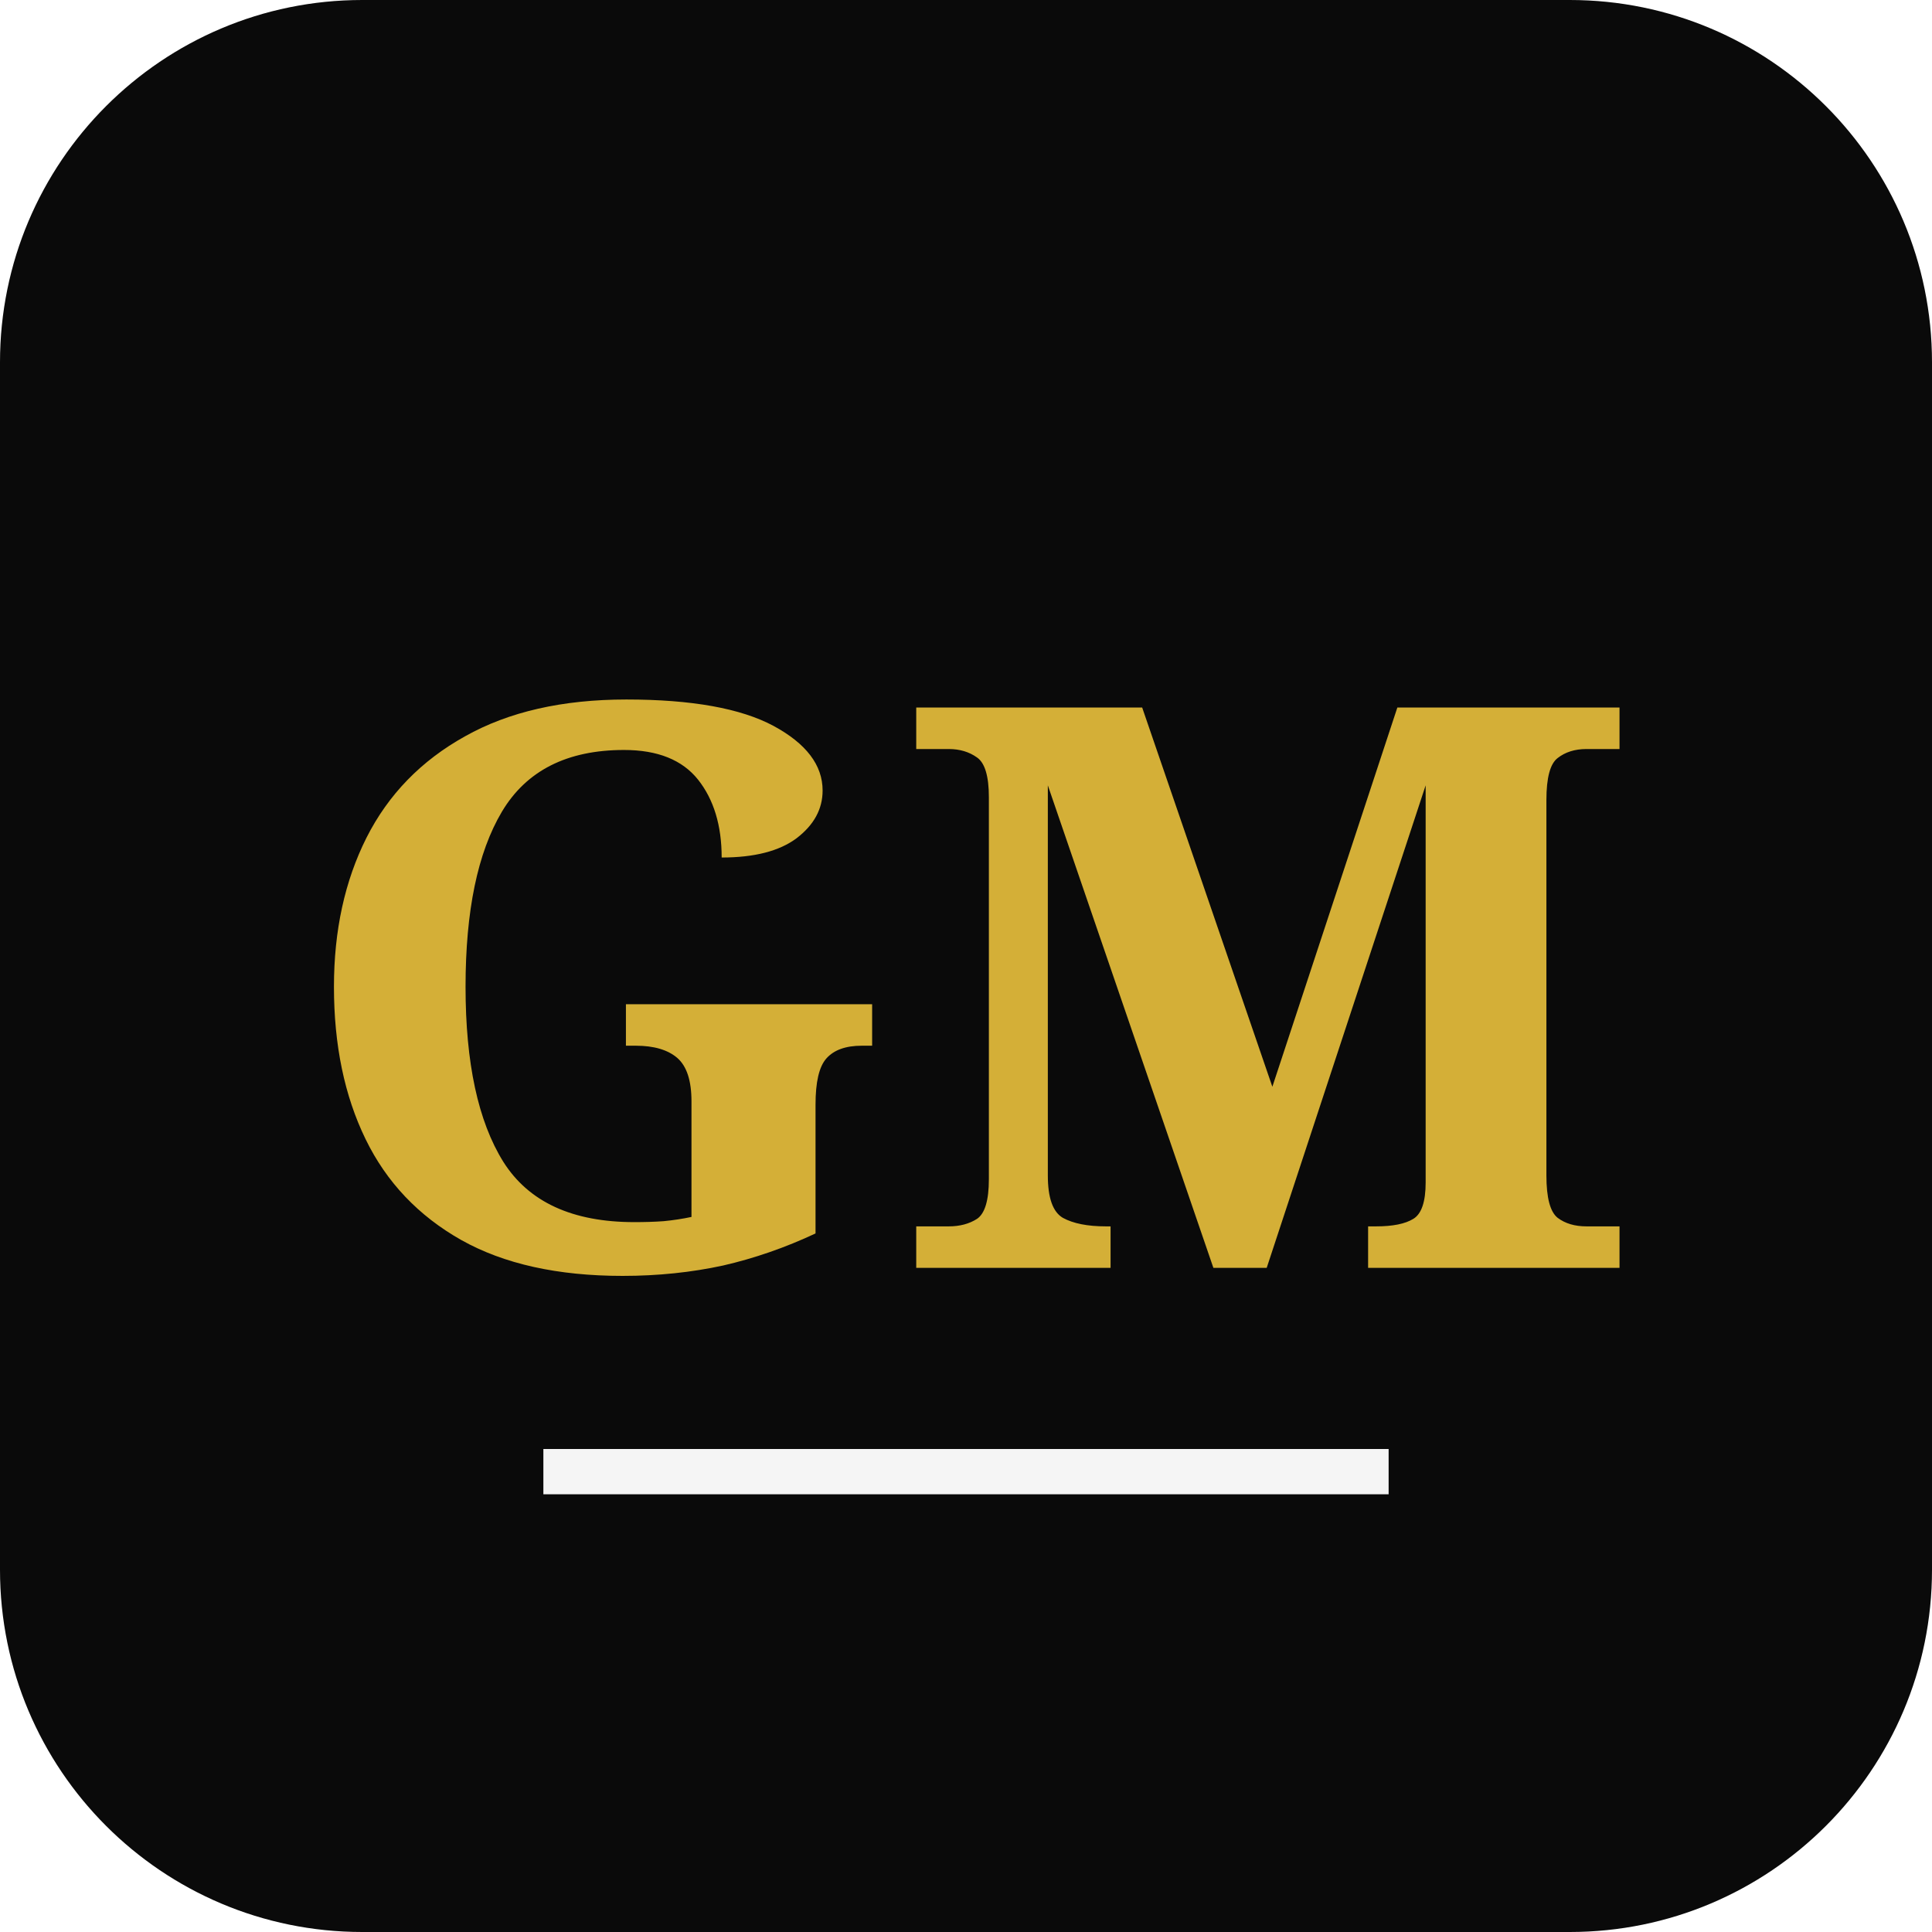
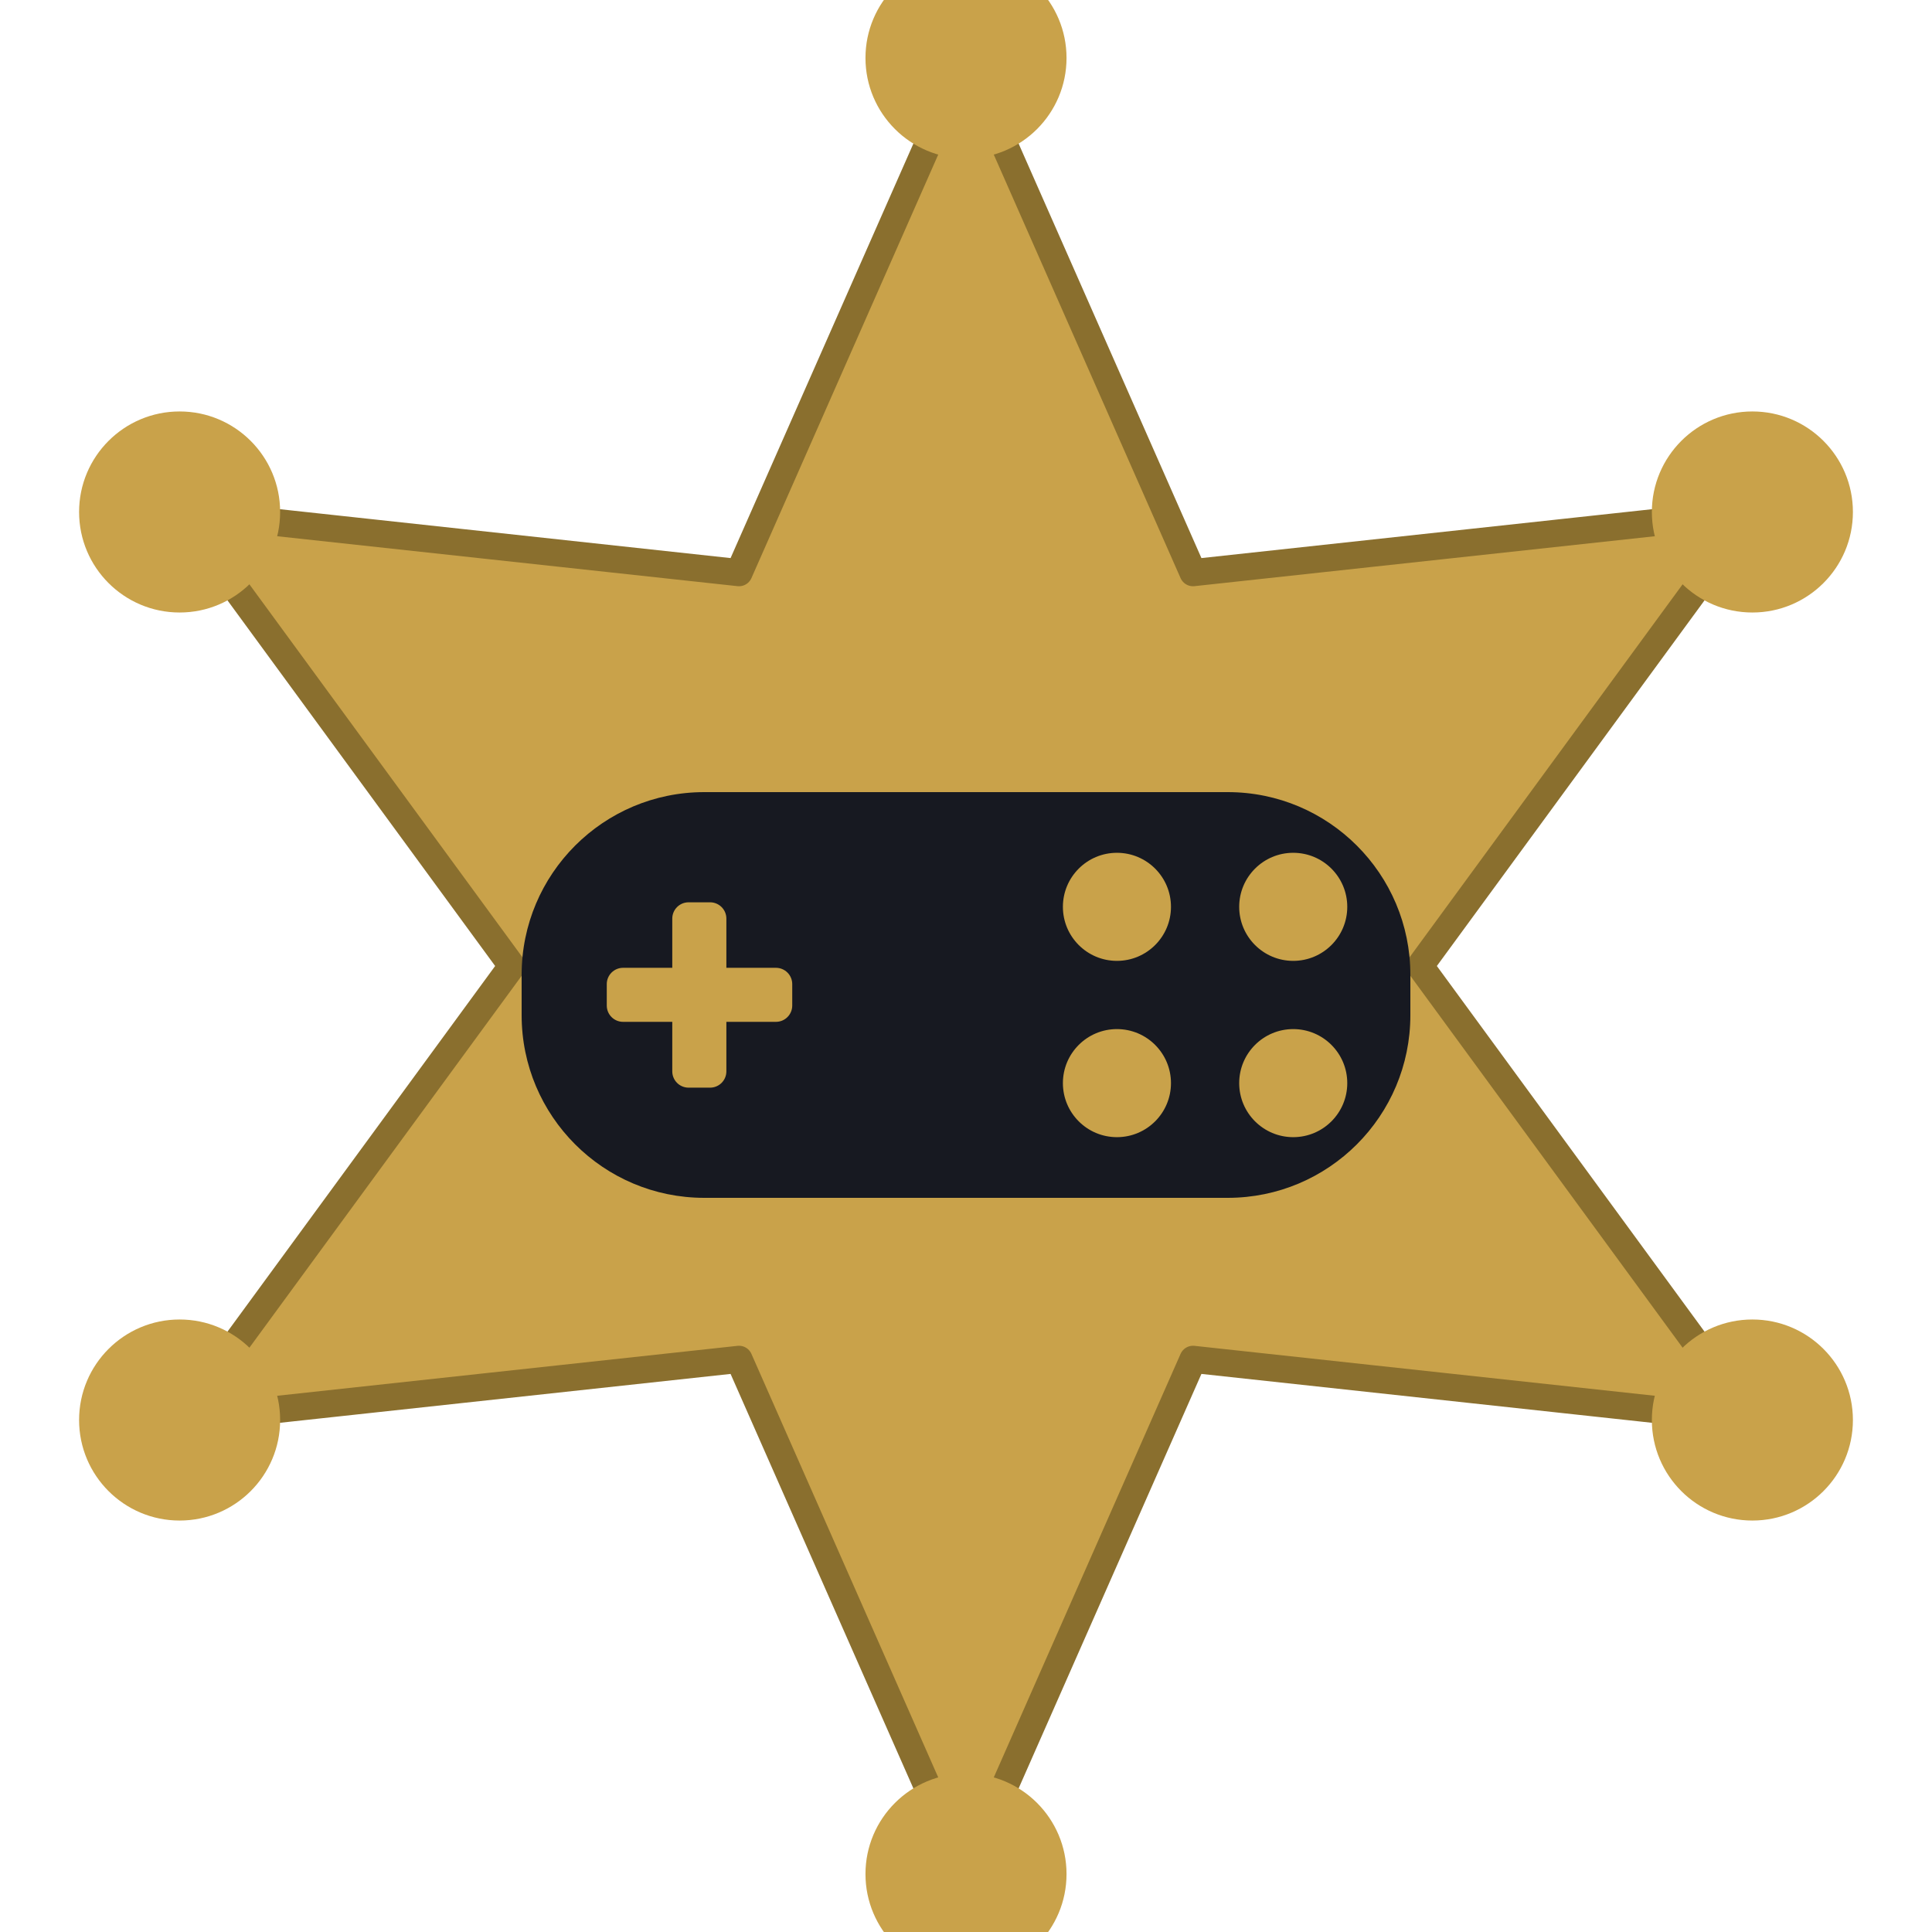
<svg xmlns="http://www.w3.org/2000/svg" width="512" height="512" viewBox="0 0 64 64" role="img" aria-label="Game Master logo">
-   <rect width="64" height="64" rx="12" fill="#0a0a0a" />
-   <text x="32" y="42" text-anchor="middle" font-family="Georgia, serif" font-size="26" font-weight="700" fill="#d4af37">GM</text>
-   <rect x="18" y="48" width="28" height="1.5" fill="#f5f5f5" />
+   <polygon points="32.00,1.92 39.52,18.97 58.05,16.96 47.04,32.00 58.05,47.04 39.52,45.03 32.00,62.08 24.48,45.03 5.95,47.04 16.96,32.00 5.95,16.96 24.48,18.97" fill="#c9a24a" stroke="#8a6f2e" stroke-width="0.90" stroke-linejoin="round" />
+   <circle cx="32.00" cy="1.92" r="3.33" fill="#c9a24a" />
+   <circle cx="58.05" cy="16.96" r="3.33" fill="#c9a24a" />
+   <circle cx="58.05" cy="47.04" r="3.33" fill="#c9a24a" />
+   <circle cx="32.00" cy="62.08" r="3.33" fill="#c9a24a" />
+   <circle cx="5.95" cy="47.04" r="3.33" fill="#c9a24a" />
+   <circle cx="5.95" cy="16.96" r="3.33" fill="#c9a24a" />
+   <rect x="17.28" y="26.24" width="29.44" height="13.44" rx="6.05" fill="#171921" />
+   <rect x="22.27" y="29.89" width="1.792" height="6.14" rx="0.54" fill="#c9a24a" />
+   <rect x="20.10" y="32.06" width="6.144" height="1.79" rx="0.54" fill="#c9a24a" />
+   <circle cx="37.00" cy="30.04" r="1.79" fill="#c9a24a" />
+   <circle cx="42.84" cy="30.04" r="1.79" fill="#c9a24a" />
+   <circle cx="37.00" cy="35.88" r="1.79" fill="#c9a24a" />
+   <circle cx="42.84" cy="35.88" r="1.79" fill="#c9a24a" />
</svg>
